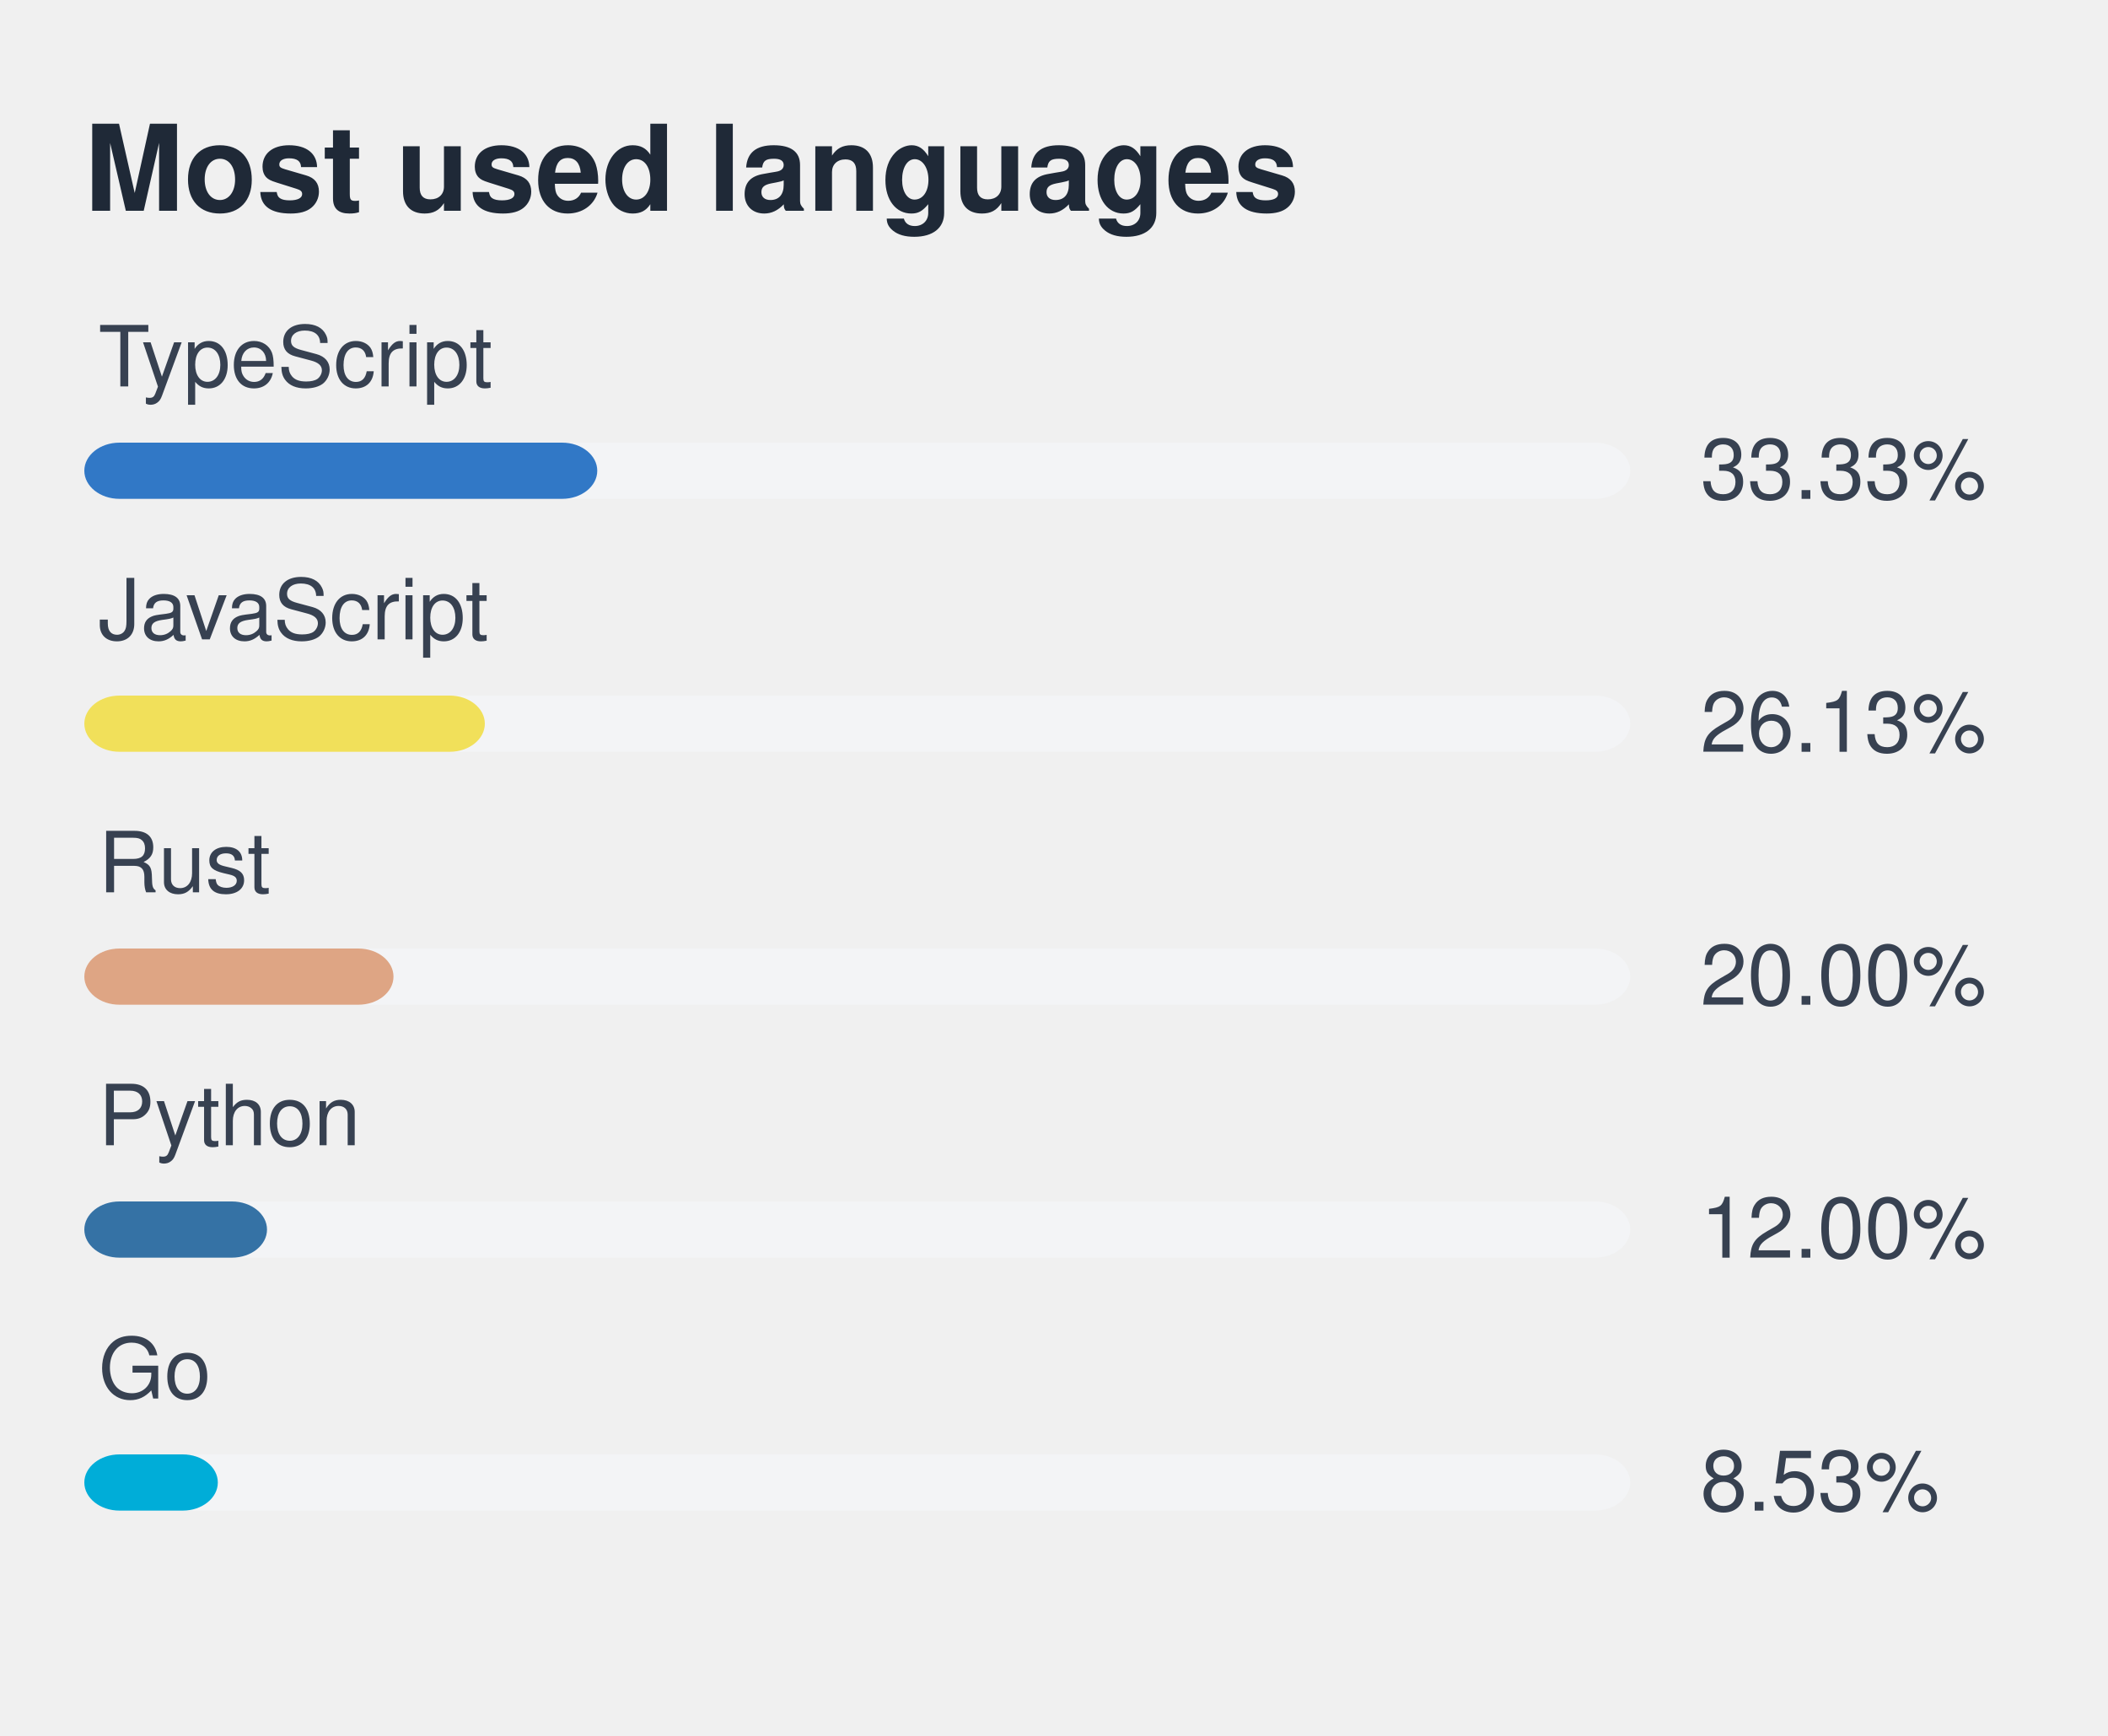
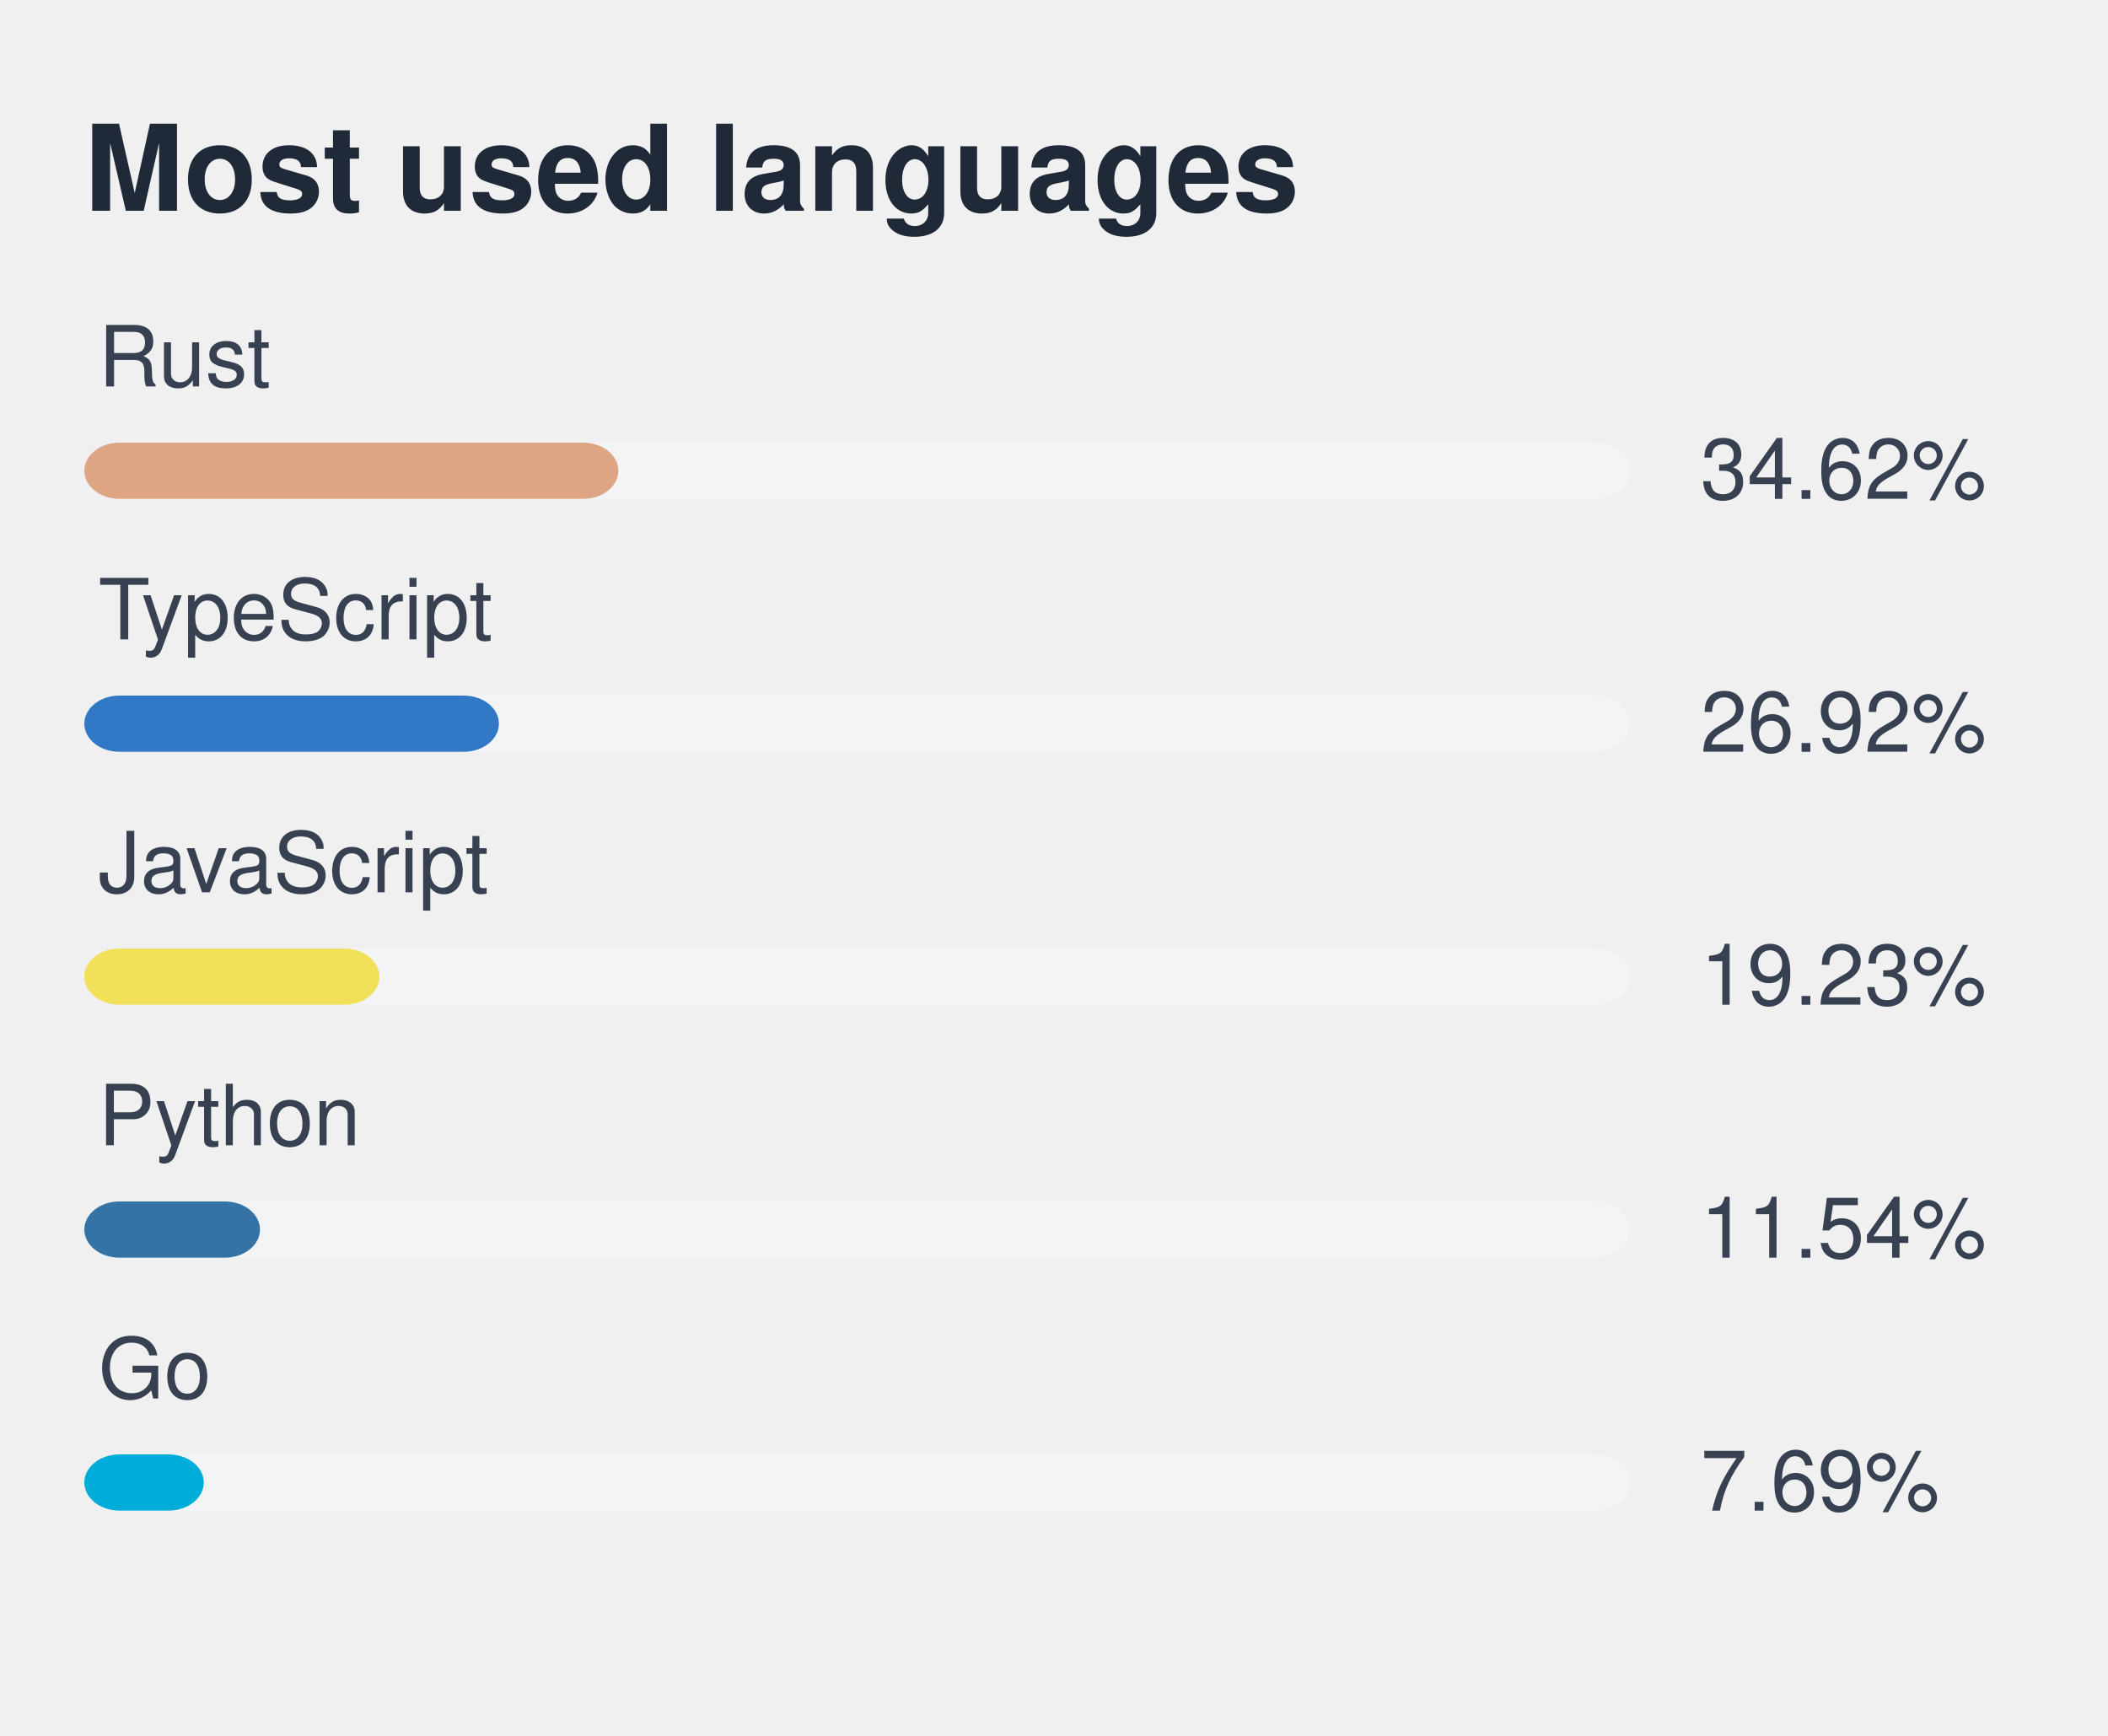
<svg xmlns="http://www.w3.org/2000/svg" width="300" height="247" viewBox="0 0 300 247" fill="none" role="img" aria-labelledby="title-id" aria-describedby="description-id">
  <style>
  /* 
    * Card styles for GitHub StatCrab
    * 
    * This file contains the styles for the base card component.
  */
  
  .title {
    font: 800 17px "Helvetica Neue", Helvetica, Arial, sans-serif;
  }
  
  .statsCard &gt; .row &gt; .label, .statsCard &gt; .row &gt; .value {
    font: 600 15px "Helvetica Neue", Helvetica, Arial, sans-serif;
  }
  
  .langsCard &gt; .row &gt; .label, .langsCard &gt; .row &gt; .value {
    font: 400 12px "Helvetica Neue", Helvetica, Arial, sans-serif;
  }
  
  /**
   * Light theme.
   */
  
  .title {
    fill: #1f2937;
  }
  
  .label, .value {
    fill: #374151;
  }
  
  .icon {
    fill: #1f2937;
  }
  
  .background {
    fill: #ffffff;
    stroke: #e5e7eb;
  }
  
  .progressBarBackground {
    fill: #f3f4f6;
  }
  </style>
  <g transform="translate(12, 30)">
    <text x="0" y="0" class="title">Most used languages</text>
  </g>
  <g class="langsCard" x="0" y="0">
    <g class="row">
-       <text x="14" y="55" class="label">TypeScript</text>
-       <text x="242" y="71" class="value">33.33%</text>
+       <text x="14" y="55" class="label">Rust</text>
+       <text x="242" y="71" class="value">34.62%</text>
      <svg width="220" x="12" y="63">
        <rect rx="5" ry="5" x="0" y="0" width="220" height="8" class="progressBarBackground" />
-         <rect rx="5" ry="5" x="0" y="0" width="73" height="8" fill="#3178c6" />
+         <rect rx="5" ry="5" x="0" y="0" width="76" height="8" fill="#dea584" />
      </svg>
    </g>
    <g class="row">
-       <text x="14" y="91" class="label">JavaScript</text>
-       <text x="242" y="107" class="value">26.13%</text>
+       <text x="14" y="91" class="label">TypeScript</text>
+       <text x="242" y="107" class="value">26.92%</text>
      <svg width="220" x="12" y="99">
        <rect rx="5" ry="5" x="0" y="0" width="220" height="8" class="progressBarBackground" />
-         <rect rx="5" ry="5" x="0" y="0" width="57" height="8" fill="#f1e05a" />
+         <rect rx="5" ry="5" x="0" y="0" width="59" height="8" fill="#3178c6" />
      </svg>
    </g>
    <g class="row">
-       <text x="14" y="127" class="label">Rust</text>
-       <text x="242" y="143" class="value">20.00%</text>
+       <text x="14" y="127" class="label">JavaScript</text>
+       <text x="242" y="143" class="value">19.23%</text>
      <svg width="220" x="12" y="135">
        <rect rx="5" ry="5" x="0" y="0" width="220" height="8" class="progressBarBackground" />
-         <rect rx="5" ry="5" x="0" y="0" width="44" height="8" fill="#dea584" />
+         <rect rx="5" ry="5" x="0" y="0" width="42" height="8" fill="#f1e05a" />
      </svg>
    </g>
    <g class="row">
      <text x="14" y="163" class="label">Python</text>
-       <text x="242" y="179" class="value">12.00%</text>
+       <text x="242" y="179" class="value">11.54%</text>
      <svg width="220" x="12" y="171">
        <rect rx="5" ry="5" x="0" y="0" width="220" height="8" class="progressBarBackground" />
-         <rect rx="5" ry="5" x="0" y="0" width="26" height="8" fill="#3572A5" />
+         <rect rx="5" ry="5" x="0" y="0" width="25" height="8" fill="#3572A5" />
      </svg>
    </g>
    <g class="row">
      <text x="14" y="199" class="label">Go</text>
-       <text x="242" y="215" class="value">8.53%</text>
+       <text x="242" y="215" class="value">7.69%</text>
      <svg width="220" x="12" y="207">
        <rect rx="5" ry="5" x="0" y="0" width="220" height="8" class="progressBarBackground" />
-         <rect rx="5" ry="5" x="0" y="0" width="19" height="8" fill="#00ADD8" />
+         <rect rx="5" ry="5" x="0" y="0" width="17" height="8" fill="#00ADD8" />
      </svg>
    </g>
  </g>
</svg>
